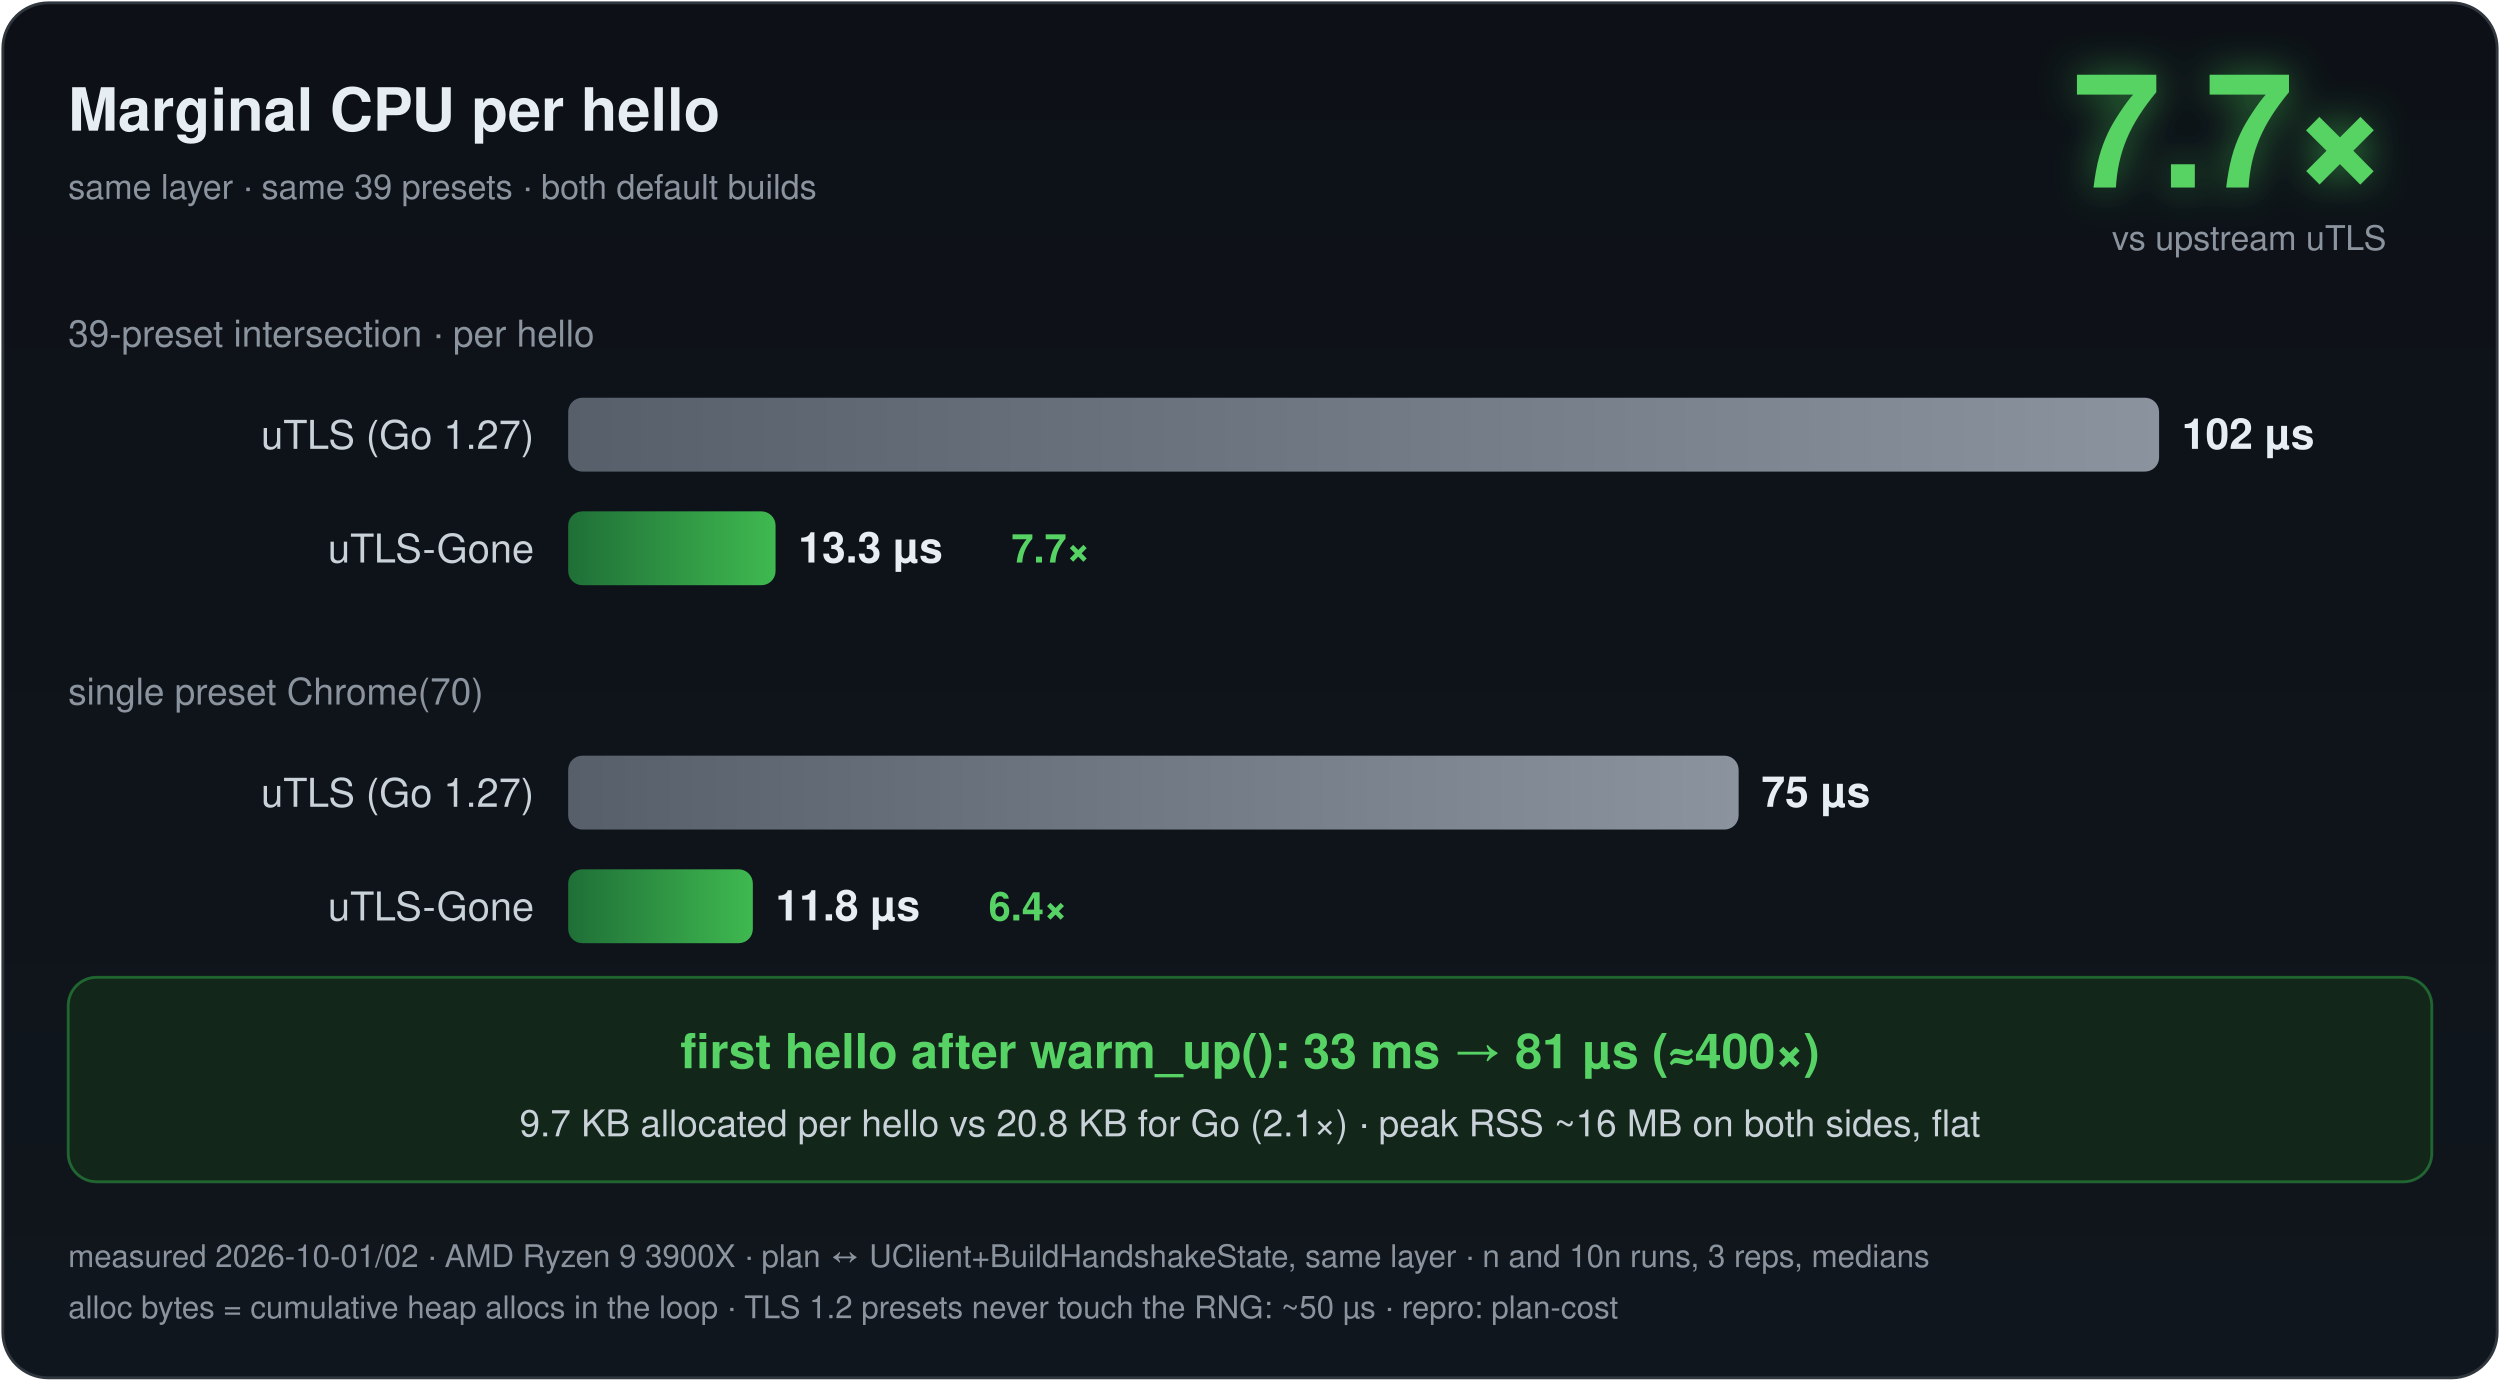
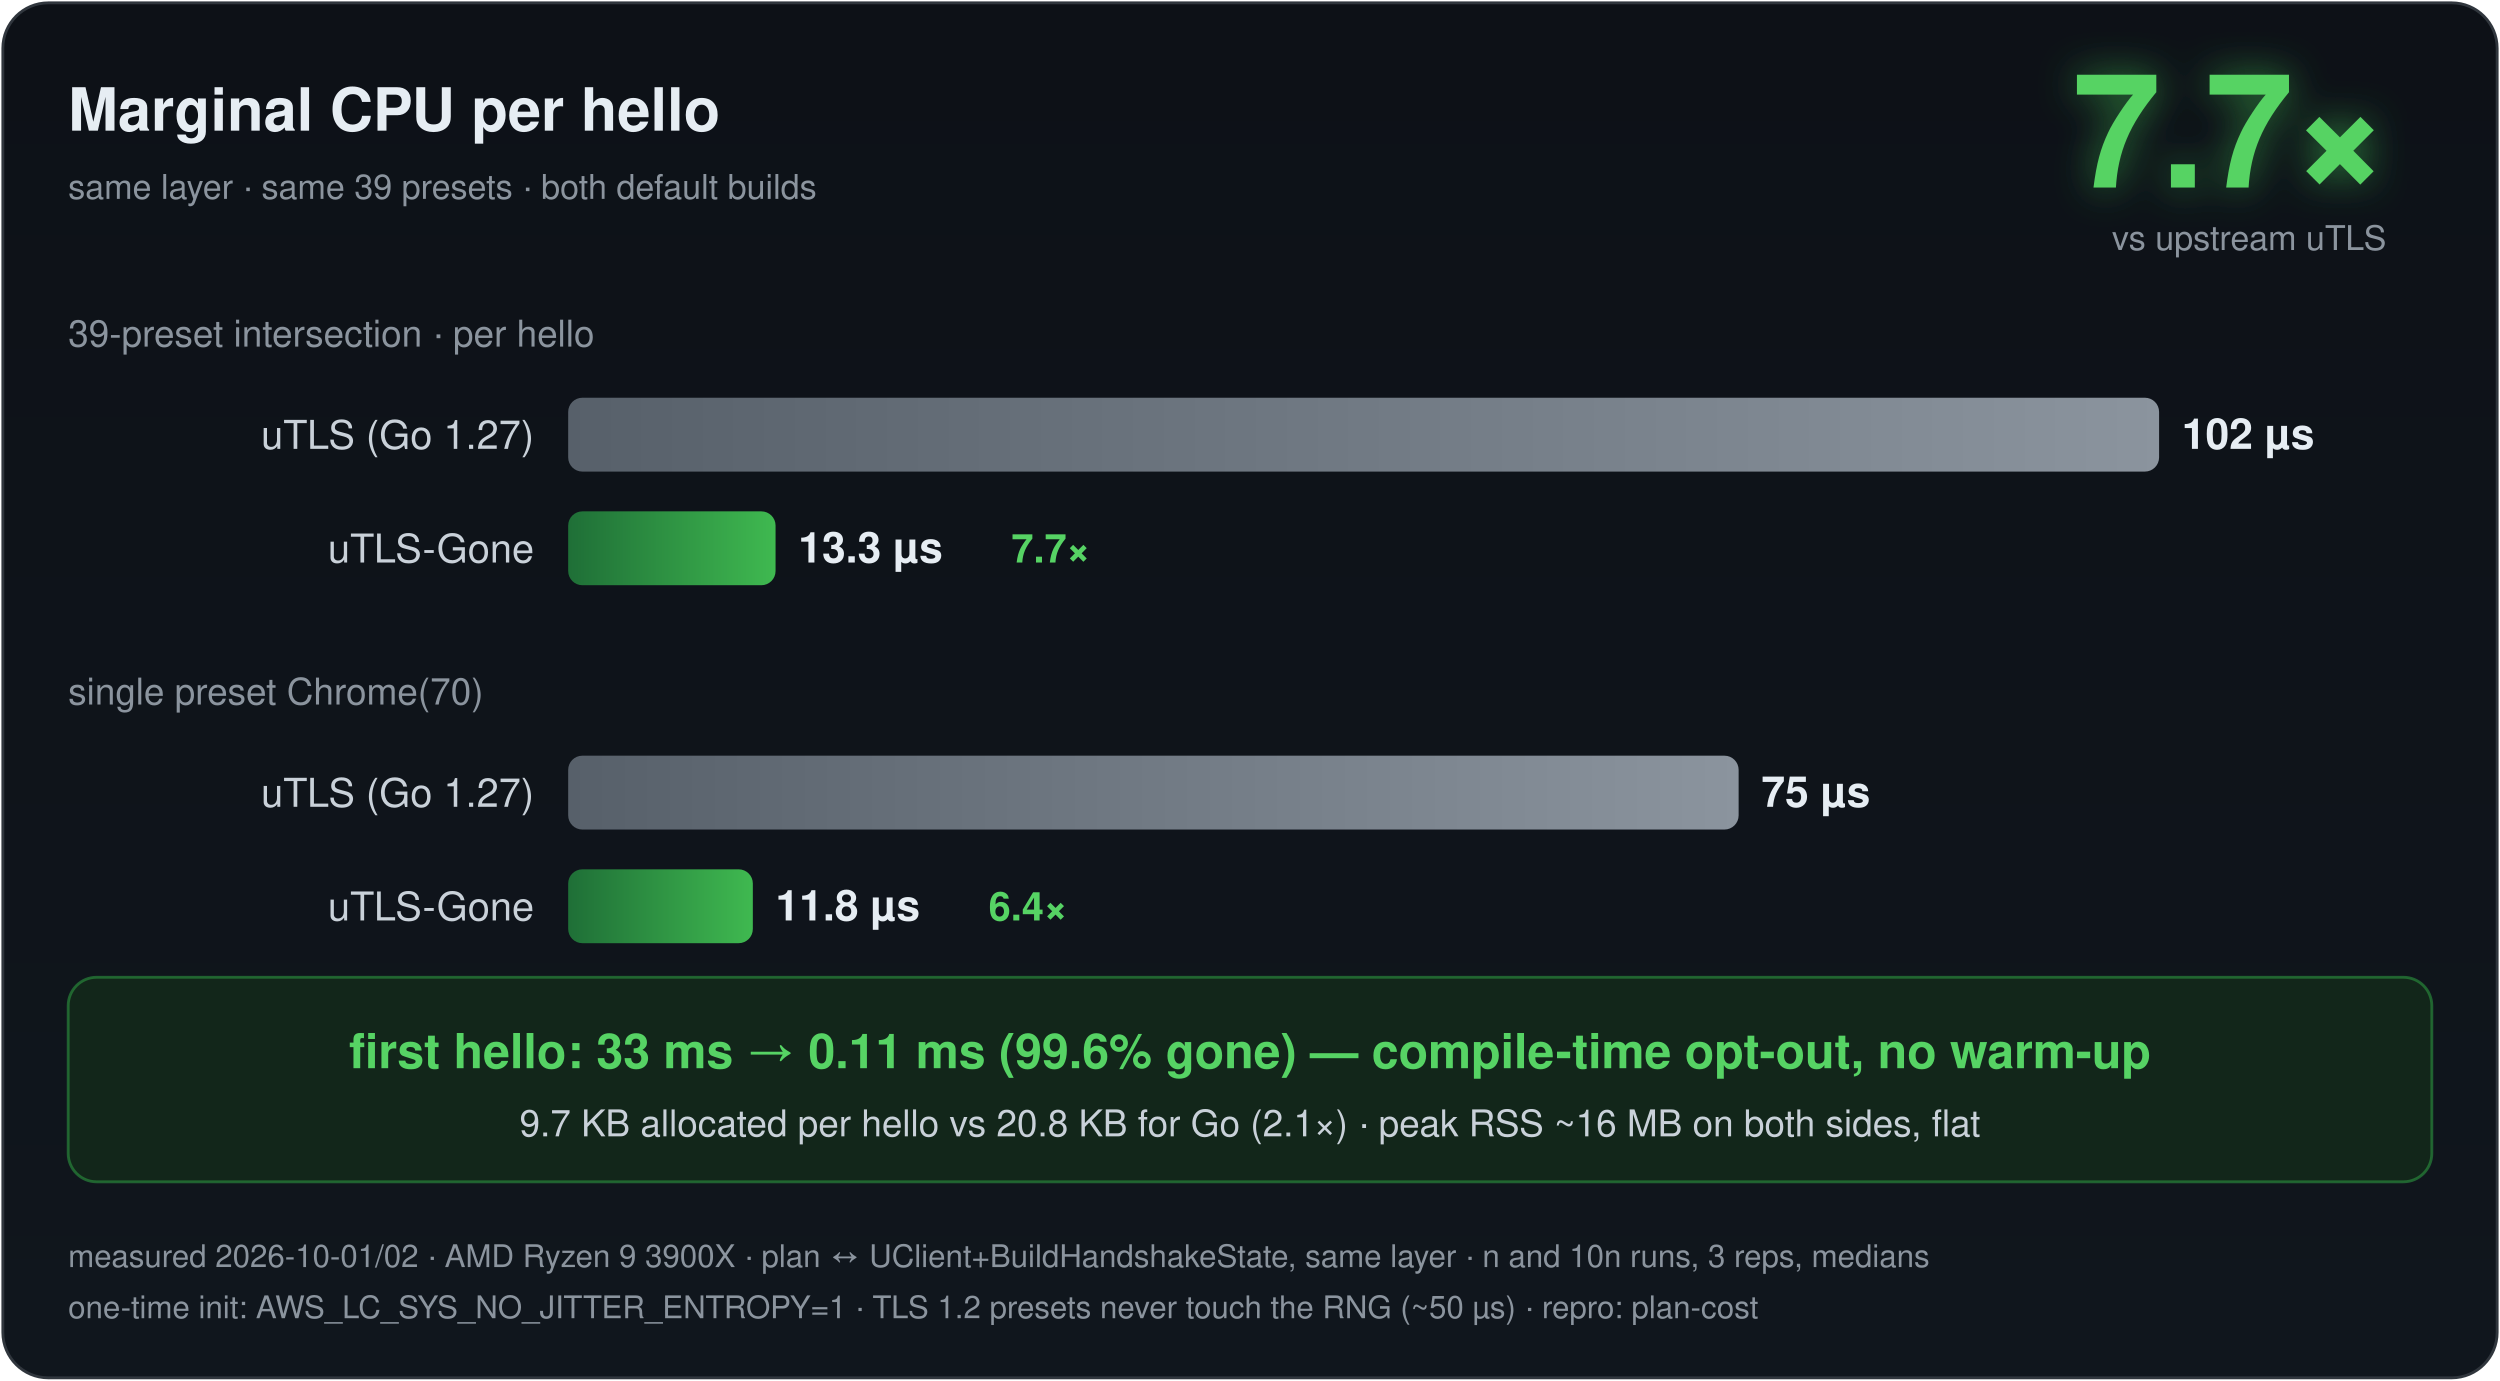
<svg xmlns="http://www.w3.org/2000/svg" width="880" height="486" viewBox="0 0 880 486" role="img" aria-label="Marginal CPU per hello: uTLS-Gone 13.3 µs vs uTLS (Go) 102 µs, 7.7x; 9.7 KB allocated per hello vs 20.8 KB; RSS parity">
  <defs>
    <linearGradient id="bg" x1="0" y1="0" x2="0" y2="1">
      <stop offset="0" stop-color="#0d1117" />
      <stop offset="1" stop-color="#10161d" />
    </linearGradient>
    <linearGradient id="gGo" x1="0" y1="0" x2="1" y2="0">
      <stop offset="0" stop-color="#57606a" />
      <stop offset="1" stop-color="#8b949e" />
    </linearGradient>
    <linearGradient id="gRs" x1="0" y1="0" x2="1" y2="0">
      <stop offset="0" stop-color="#1f6f37" />
      <stop offset="1" stop-color="#3fb950" />
    </linearGradient>
    <filter id="glow" x="-40%" y="-60%" width="180%" height="240%">
      <feDropShadow dx="0" dy="0" stdDeviation="7" flood-color="#3fb950" flood-opacity="0.65" />
    </filter>
  </defs>
  <rect x="1" y="1" width="878" height="484" rx="16" fill="url(#bg)" stroke="#30363d" stroke-width="1" />
  <text x="24" y="46" font-family="'Segoe UI', system-ui, -apple-system, Helvetica, Arial, sans-serif" font-size="21" font-weight="600" fill="#e6edf3">Marginal CPU per hello</text>
  <text x="24" y="70" font-family="'Segoe UI', system-ui, -apple-system, Helvetica, Arial, sans-serif" font-size="12" fill="#8b949e">same layer · same 39 presets · both default builds</text>
  <text x="840" y="66" text-anchor="end" font-family="'Segoe UI', system-ui, -apple-system, Helvetica, Arial, sans-serif" font-size="56" font-weight="700" fill="#56d364" filter="url(#glow)">7.7×</text>
  <text x="840" y="88" text-anchor="end" font-family="'Segoe UI', system-ui, -apple-system, Helvetica, Arial, sans-serif" font-size="12" fill="#8b949e">vs upstream uTLS</text>
  <text x="24" y="122" font-family="'Segoe UI', system-ui, -apple-system, Helvetica, Arial, sans-serif" font-size="13" fill="#8b949e">39-preset intersection · per hello</text>
  <text x="188" y="158" text-anchor="end" font-family="'Segoe UI', system-ui, -apple-system, Helvetica, Arial, sans-serif" font-size="14" fill="#c9d1d9">uTLS (Go 1.27)</text>
  <rect x="200" y="140" width="560" height="26" rx="5" fill="url(#gGo)" />
  <text x="768" y="158" font-family="'Segoe UI', system-ui, -apple-system, Helvetica, Arial, sans-serif" font-size="15" font-weight="600" fill="#e6edf3">102 µs</text>
  <text x="188" y="198" text-anchor="end" font-family="'Segoe UI', system-ui, -apple-system, Helvetica, Arial, sans-serif" font-size="14" fill="#c9d1d9">uTLS-Gone</text>
  <rect x="200" y="180" width="73" height="26" rx="5" fill="url(#gRs)" />
  <text x="281" y="198" font-family="'Segoe UI', system-ui, -apple-system, Helvetica, Arial, sans-serif" font-size="15" font-weight="600" fill="#e6edf3">13.3 µs</text>
  <text x="356" y="198" font-family="'Segoe UI', system-ui, -apple-system, Helvetica, Arial, sans-serif" font-size="14" font-weight="700" fill="#56d364">7.7×</text>
  <text x="24" y="248" font-family="'Segoe UI', system-ui, -apple-system, Helvetica, Arial, sans-serif" font-size="13" fill="#8b949e">single preset Chrome(70)</text>
  <text x="188" y="284" text-anchor="end" font-family="'Segoe UI', system-ui, -apple-system, Helvetica, Arial, sans-serif" font-size="14" fill="#c9d1d9">uTLS (Go 1.27)</text>
  <rect x="200" y="266" width="412" height="26" rx="5" fill="url(#gGo)" />
  <text x="620" y="284" font-family="'Segoe UI', system-ui, -apple-system, Helvetica, Arial, sans-serif" font-size="15" font-weight="600" fill="#e6edf3">75 µs</text>
  <text x="188" y="324" text-anchor="end" font-family="'Segoe UI', system-ui, -apple-system, Helvetica, Arial, sans-serif" font-size="14" fill="#c9d1d9">uTLS-Gone</text>
  <rect x="200" y="306" width="65" height="26" rx="5" fill="url(#gRs)" />
  <text x="273" y="324" font-family="'Segoe UI', system-ui, -apple-system, Helvetica, Arial, sans-serif" font-size="15" font-weight="600" fill="#e6edf3">11.8 µs</text>
  <text x="348" y="324" font-family="'Segoe UI', system-ui, -apple-system, Helvetica, Arial, sans-serif" font-size="14" font-weight="700" fill="#56d364">6.4×</text>
  <rect x="24" y="344" width="832" height="72" rx="10" fill="#12261a" stroke="#2ea043" stroke-opacity="0.55" />
-   <text x="440" y="376" text-anchor="middle" font-family="'Segoe UI', system-ui, -apple-system, Helvetica, Arial, sans-serif" font-size="17" font-weight="700" fill="#56d364">first hello after warm_up(): 33 ms → 81 µs (≈400×)</text>
+   <text x="440" y="376" text-anchor="middle" font-family="'Segoe UI', system-ui, -apple-system, Helvetica, Arial, sans-serif" font-size="17" font-weight="700" fill="#56d364">first hello: 33 ms → 0.11 ms (99.6% gone) — compile-time opt-out, no warm-up</text>
  <text x="440" y="400" text-anchor="middle" font-family="'Segoe UI', system-ui, -apple-system, Helvetica, Arial, sans-serif" font-size="13" fill="#c9d1d9">9.7 KB allocated per hello vs 20.8 KB for Go (2.1×) · peak RSS ~16 MB on both sides, flat</text>
  <text x="24" y="446" font-family="'Segoe UI', system-ui, -apple-system, Helvetica, Arial, sans-serif" font-size="11" fill="#8b949e">measured 2026-10-01/02 · AMD Ryzen 9 3900X · plan ↔ UClient+BuildHandshakeState, same layer · n and 10n runs, 3 reps, medians</text>
-   <text x="24" y="464" font-family="'Segoe UI', system-ui, -apple-system, Helvetica, Arial, sans-serif" font-size="11" fill="#8b949e">alloc bytes = cumulative heap allocs in the loop · TLS 1.2 presets never touch the RNG: ~50 µs · repro: plan-cost</text>
+   <text x="24" y="464" font-family="'Segoe UI', system-ui, -apple-system, Helvetica, Arial, sans-serif" font-size="11" fill="#8b949e">one-time init: AWS_LC_SYS_NO_JITTER_ENTROPY=1 · TLS 1.2 presets never touch the RNG (~50 µs) · repro: plan-cost</text>
</svg>
